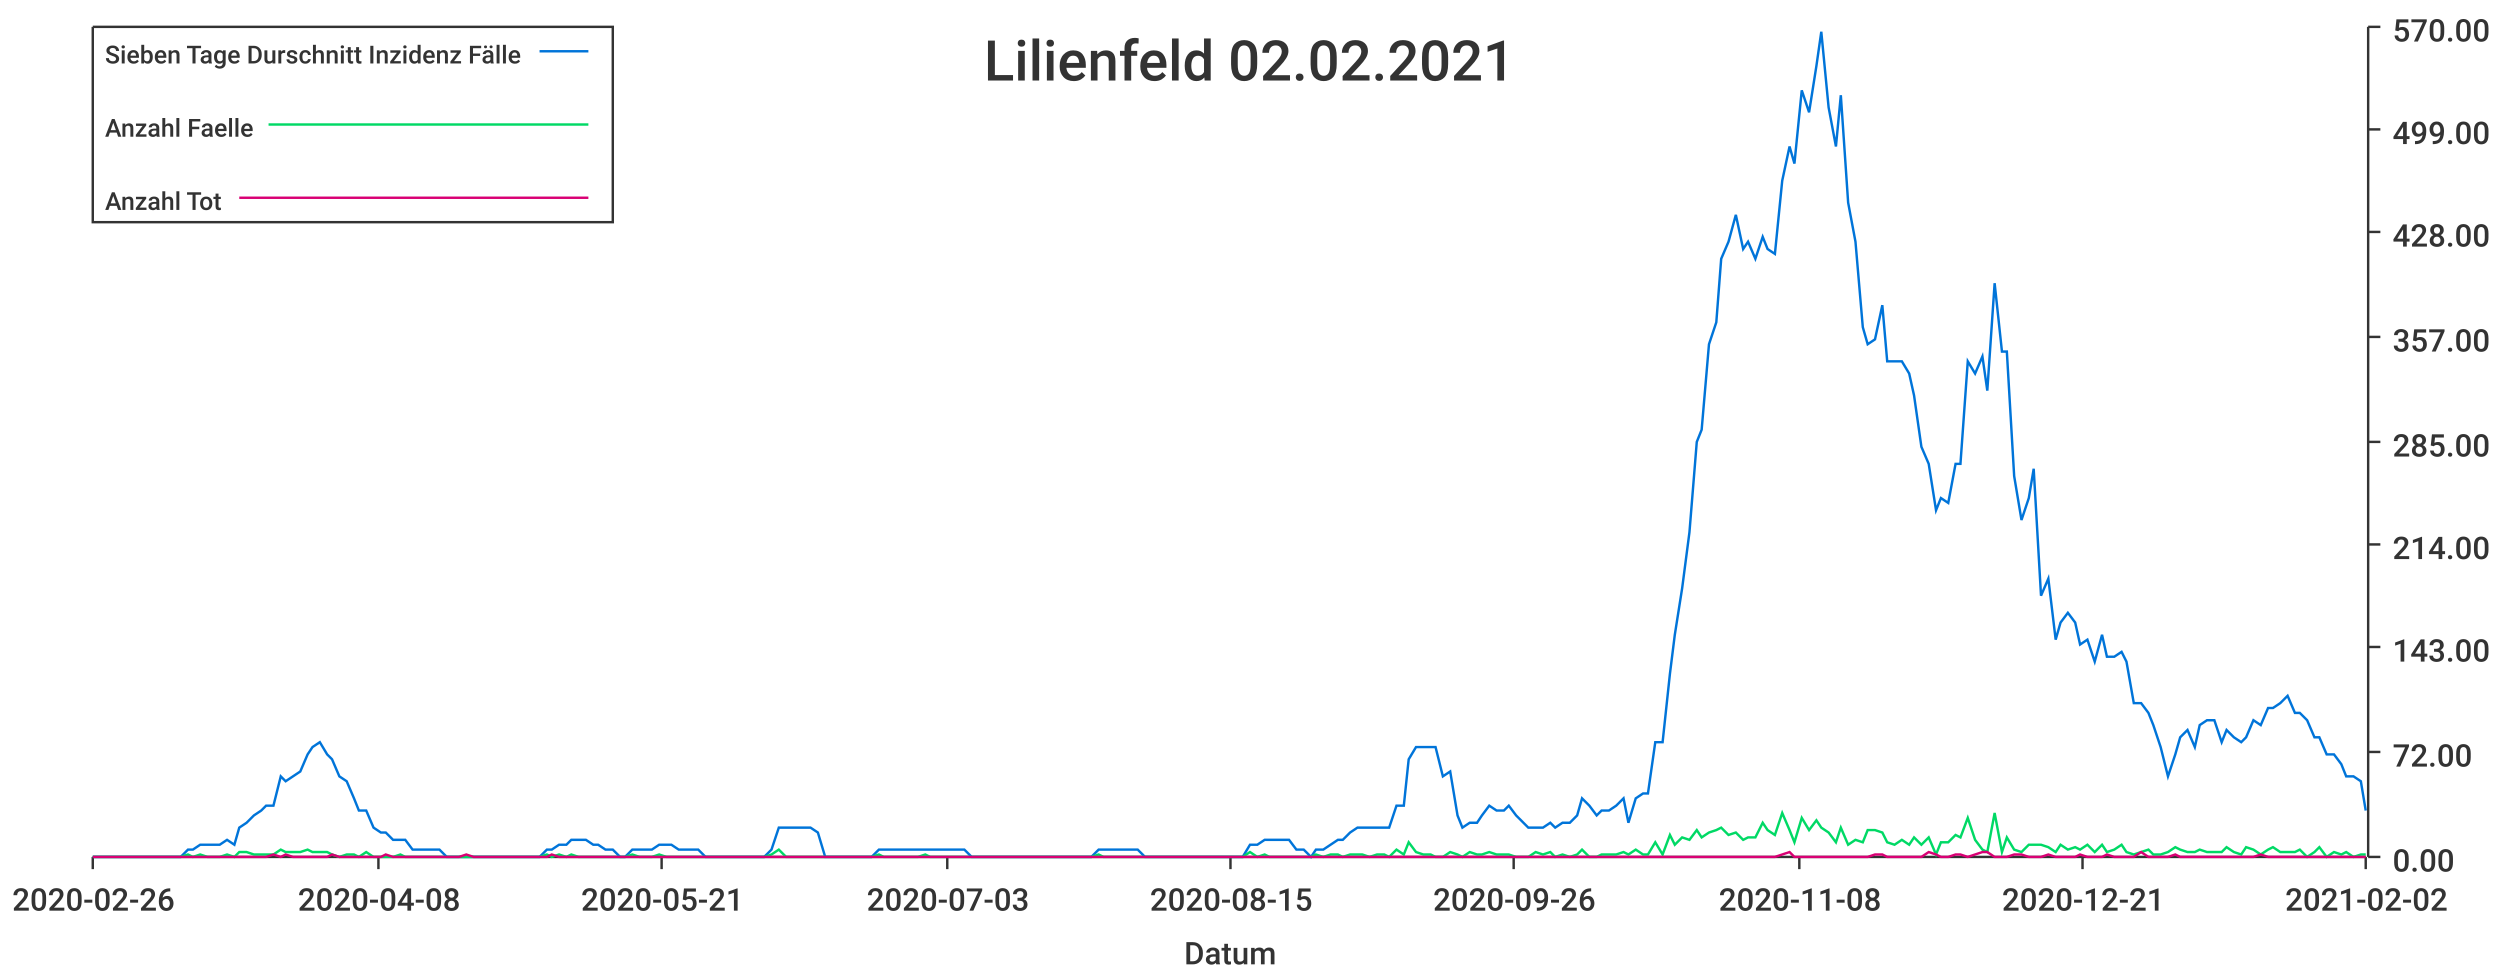
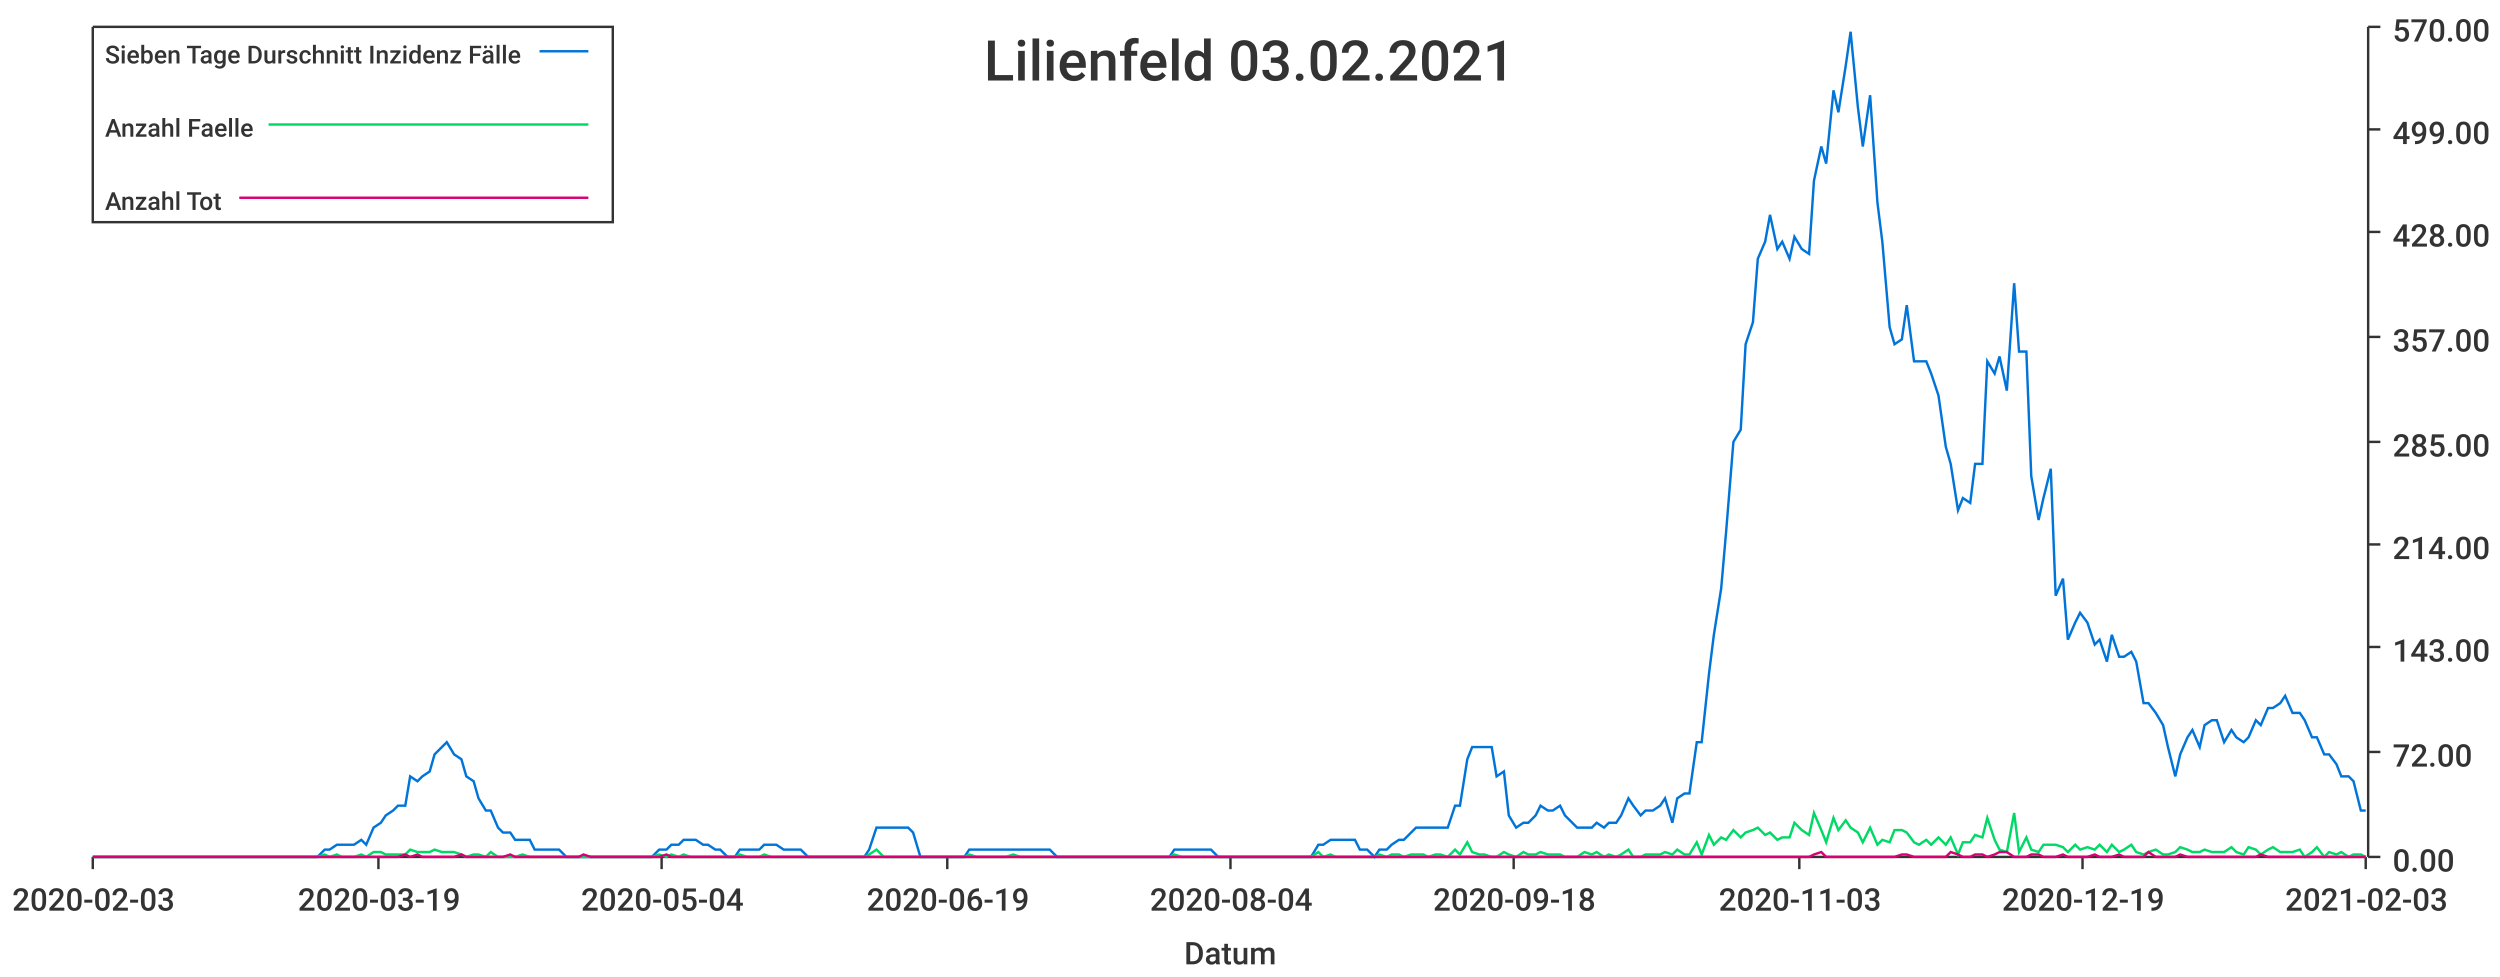
<svg xmlns="http://www.w3.org/2000/svg" width="1024" height="400">\n<path d="M 0 0 L 1024 0 L 1024 400 L 0 400 L 0 0" style="stroke-width:0;stroke:rgba(255,255,255,1.0);fill:rgba(255,255,255,1.0)" />
  <path d="M 38 11 L 969 11 L 969 351 L 38 351 L 38 11" style="stroke-width:0;stroke:rgba(255,255,255,1.0);fill:rgba(255,255,255,1.0)" />
  <path d="M 38 351 L 969 351" style="stroke-width:1;stroke:rgba(51,51,51,1.0);fill:none" />
  <path d="M 38 351 L 38 356" style="stroke-width:1;stroke:rgba(51,51,51,1.0);fill:none" />
-   <text x="5" y="373" style="stroke-width:0;stroke:none;fill:rgba(51,51,51,1.0);font-size:12.8px;font-family:'Roboto Medium',sans-serif">2020-02-26</text>
+   <text x="5" y="373" style="stroke-width:0;stroke:none;fill:rgba(51,51,51,1.0);font-size:12.8px;font-family:'Roboto Medium',sans-serif">2020-02-03</text>
  <path d="M 155 351 L 155 356" style="stroke-width:1;stroke:rgba(51,51,51,1.0);fill:none" />
-   <text x="122" y="373" style="stroke-width:0;stroke:none;fill:rgba(51,51,51,1.0);font-size:12.8px;font-family:'Roboto Medium',sans-serif">2020-04-08</text>
+   <text x="122" y="373" style="stroke-width:0;stroke:none;fill:rgba(51,51,51,1.0);font-size:12.8px;font-family:'Roboto Medium',sans-serif">2020-03-19</text>
  <path d="M 271 351 L 271 356" style="stroke-width:1;stroke:rgba(51,51,51,1.0);fill:none" />
-   <text x="238" y="373" style="stroke-width:0;stroke:none;fill:rgba(51,51,51,1.0);font-size:12.8px;font-family:'Roboto Medium',sans-serif">2020-05-21</text>
+   <text x="238" y="373" style="stroke-width:0;stroke:none;fill:rgba(51,51,51,1.0);font-size:12.8px;font-family:'Roboto Medium',sans-serif">2020-05-04</text>
  <path d="M 388 351 L 388 356" style="stroke-width:1;stroke:rgba(51,51,51,1.0);fill:none" />
-   <text x="355" y="373" style="stroke-width:0;stroke:none;fill:rgba(51,51,51,1.0);font-size:12.8px;font-family:'Roboto Medium',sans-serif">2020-07-03</text>
+   <text x="355" y="373" style="stroke-width:0;stroke:none;fill:rgba(51,51,51,1.0);font-size:12.8px;font-family:'Roboto Medium',sans-serif">2020-06-19</text>
  <path d="M 504 351 L 504 356" style="stroke-width:1;stroke:rgba(51,51,51,1.0);fill:none" />
-   <text x="471" y="373" style="stroke-width:0;stroke:none;fill:rgba(51,51,51,1.0);font-size:12.8px;font-family:'Roboto Medium',sans-serif">2020-08-15</text>
+   <text x="471" y="373" style="stroke-width:0;stroke:none;fill:rgba(51,51,51,1.0);font-size:12.8px;font-family:'Roboto Medium',sans-serif">2020-08-04</text>
  <path d="M 620 351 L 620 356" style="stroke-width:1;stroke:rgba(51,51,51,1.0);fill:none" />
-   <text x="587" y="373" style="stroke-width:0;stroke:none;fill:rgba(51,51,51,1.0);font-size:12.8px;font-family:'Roboto Medium',sans-serif">2020-09-26</text>
+   <text x="587" y="373" style="stroke-width:0;stroke:none;fill:rgba(51,51,51,1.0);font-size:12.8px;font-family:'Roboto Medium',sans-serif">2020-09-18</text>
  <path d="M 737 351 L 737 356" style="stroke-width:1;stroke:rgba(51,51,51,1.0);fill:none" />
-   <text x="704" y="373" style="stroke-width:0;stroke:none;fill:rgba(51,51,51,1.0);font-size:12.8px;font-family:'Roboto Medium',sans-serif">2020-11-08</text>
+   <text x="704" y="373" style="stroke-width:0;stroke:none;fill:rgba(51,51,51,1.0);font-size:12.8px;font-family:'Roboto Medium',sans-serif">2020-11-03</text>
  <path d="M 853 351 L 853 356" style="stroke-width:1;stroke:rgba(51,51,51,1.0);fill:none" />
-   <text x="820" y="373" style="stroke-width:0;stroke:none;fill:rgba(51,51,51,1.0);font-size:12.8px;font-family:'Roboto Medium',sans-serif">2020-12-21</text>
+   <text x="820" y="373" style="stroke-width:0;stroke:none;fill:rgba(51,51,51,1.0);font-size:12.8px;font-family:'Roboto Medium',sans-serif">2020-12-19</text>
  <path d="M 969 351 L 969 356" style="stroke-width:1;stroke:rgba(51,51,51,1.0);fill:none" />
-   <text x="936" y="373" style="stroke-width:0;stroke:none;fill:rgba(51,51,51,1.0);font-size:12.8px;font-family:'Roboto Medium',sans-serif">2021-02-02</text>
+   <text x="936" y="373" style="stroke-width:0;stroke:none;fill:rgba(51,51,51,1.0);font-size:12.8px;font-family:'Roboto Medium',sans-serif">2021-02-03</text>
  <text x="485" y="395" style="stroke-width:0;stroke:none;fill:rgba(51,51,51,1.0);font-size:12.8px;font-family:'Roboto Medium',sans-serif">Datum</text>
  <path d="M 970 351 L 970 11" style="stroke-width:1;stroke:rgba(51,51,51,1.0);fill:none" />
  <path d="M 970 351 L 975 351" style="stroke-width:1;stroke:rgba(51,51,51,1.0);fill:none" />
  <text x="980" y="357" style="stroke-width:0;stroke:none;fill:rgba(51,51,51,1.0);font-size:12.8px;font-family:'Roboto Medium',sans-serif">0.00</text>
  <path d="M 970 308 L 975 308" style="stroke-width:1;stroke:rgba(51,51,51,1.0);fill:none" />
  <text x="980" y="314" style="stroke-width:0;stroke:none;fill:rgba(51,51,51,1.0);font-size:12.8px;font-family:'Roboto Medium',sans-serif">72.00</text>
  <path d="M 970 265 L 975 265" style="stroke-width:1;stroke:rgba(51,51,51,1.0);fill:none" />
  <text x="980" y="271" style="stroke-width:0;stroke:none;fill:rgba(51,51,51,1.0);font-size:12.8px;font-family:'Roboto Medium',sans-serif">143.00</text>
  <path d="M 970 223 L 975 223" style="stroke-width:1;stroke:rgba(51,51,51,1.0);fill:none" />
  <text x="980" y="229" style="stroke-width:0;stroke:none;fill:rgba(51,51,51,1.0);font-size:12.8px;font-family:'Roboto Medium',sans-serif">214.00</text>
  <path d="M 970 181 L 975 181" style="stroke-width:1;stroke:rgba(51,51,51,1.0);fill:none" />
  <text x="980" y="187" style="stroke-width:0;stroke:none;fill:rgba(51,51,51,1.0);font-size:12.8px;font-family:'Roboto Medium',sans-serif">285.00</text>
  <path d="M 970 138 L 975 138" style="stroke-width:1;stroke:rgba(51,51,51,1.0);fill:none" />
  <text x="980" y="144" style="stroke-width:0;stroke:none;fill:rgba(51,51,51,1.0);font-size:12.8px;font-family:'Roboto Medium',sans-serif">357.00</text>
  <path d="M 970 95 L 975 95" style="stroke-width:1;stroke:rgba(51,51,51,1.0);fill:none" />
  <text x="980" y="101" style="stroke-width:0;stroke:none;fill:rgba(51,51,51,1.0);font-size:12.8px;font-family:'Roboto Medium',sans-serif">428.00</text>
  <path d="M 970 53 L 975 53" style="stroke-width:1;stroke:rgba(51,51,51,1.0);fill:none" />
  <text x="980" y="59" style="stroke-width:0;stroke:none;fill:rgba(51,51,51,1.0);font-size:12.8px;font-family:'Roboto Medium',sans-serif">499.00</text>
  <path d="M 970 11 L 975 11" style="stroke-width:1;stroke:rgba(51,51,51,1.0);fill:none" />
  <text x="980" y="17" style="stroke-width:0;stroke:none;fill:rgba(51,51,51,1.0);font-size:12.8px;font-family:'Roboto Medium',sans-serif">570.00</text>
-   <path d="M 38 351 L 41 351 L 44 351 L 47 351 L 49 351 L 52 351 L 55 351 L 58 351 L 60 351 L 63 351 L 66 351 L 68 351 L 71 351 L 74 351 L 77 348 L 79 348 L 82 346 L 85 346 L 87 346 L 90 346 L 93 344 L 96 346 L 98 339 L 101 337 L 104 334 L 107 332 L 109 330 L 112 330 L 115 318 L 117 320 L 120 318 L 123 316 L 126 309 L 128 306 L 131 304 L 134 309 L 136 311 L 139 318 L 142 320 L 145 327 L 147 332 L 150 332 L 153 339 L 156 341 L 158 341 L 161 344 L 164 344 L 166 344 L 169 348 L 172 348 L 175 348 L 177 348 L 180 348 L 183 351 L 185 351 L 188 351 L 191 351 L 194 351 L 196 351 L 199 351 L 202 351 L 205 351 L 207 351 L 210 351 L 213 351 L 215 351 L 218 351 L 221 351 L 224 348 L 226 348 L 229 346 L 232 346 L 234 344 L 237 344 L 240 344 L 243 346 L 245 346 L 248 348 L 251 348 L 254 351 L 256 351 L 259 348 L 262 348 L 264 348 L 267 348 L 270 346 L 273 346 L 275 346 L 278 348 L 281 348 L 283 348 L 286 348 L 289 351 L 292 351 L 294 351 L 297 351 L 300 351 L 303 351 L 305 351 L 308 351 L 311 351 L 313 351 L 316 348 L 319 339 L 322 339 L 324 339 L 327 339 L 330 339 L 332 339 L 335 341 L 338 351 L 341 351 L 343 351 L 346 351 L 349 351 L 352 351 L 354 351 L 357 351 L 360 348 L 362 348 L 365 348 L 368 348 L 371 348 L 373 348 L 376 348 L 379 348 L 381 348 L 384 348 L 387 348 L 390 348 L 392 348 L 395 348 L 398 351 L 401 351 L 403 351 L 406 351 L 409 351 L 411 351 L 414 351 L 417 351 L 420 351 L 422 351 L 425 351 L 428 351 L 430 351 L 433 351 L 436 351 L 439 351 L 441 351 L 444 351 L 447 351 L 450 348 L 452 348 L 455 348 L 458 348 L 460 348 L 463 348 L 466 348 L 469 351 L 471 351 L 474 351 L 477 351 L 479 351 L 482 351 L 485 351 L 488 351 L 490 351 L 493 351 L 496 351 L 499 351 L 501 351 L 504 351 L 507 351 L 509 351 L 512 346 L 515 346 L 518 344 L 520 344 L 523 344 L 526 344 L 528 344 L 531 348 L 534 348 L 537 351 L 539 348 L 542 348 L 545 346 L 548 344 L 550 344 L 553 341 L 556 339 L 558 339 L 561 339 L 564 339 L 567 339 L 569 339 L 572 330 L 575 330 L 577 311 L 580 306 L 583 306 L 586 306 L 588 306 L 591 318 L 594 316 L 597 334 L 599 339 L 602 337 L 605 337 L 607 334 L 610 330 L 613 332 L 616 332 L 618 330 L 621 334 L 624 337 L 626 339 L 629 339 L 632 339 L 635 337 L 637 339 L 640 337 L 643 337 L 646 334 L 648 327 L 651 330 L 654 334 L 656 332 L 659 332 L 662 330 L 665 327 L 667 337 L 670 327 L 673 325 L 675 325 L 678 304 L 681 304 L 684 276 L 686 260 L 689 241 L 692 218 L 695 181 L 697 176 L 700 141 L 703 132 L 705 106 L 708 99 L 711 88 L 714 102 L 716 99 L 719 106 L 722 97 L 724 102 L 727 104 L 730 74 L 733 60 L 735 67 L 738 37 L 741 46 L 744 27 L 746 13 L 749 44 L 752 60 L 754 39 L 757 83 L 760 99 L 763 134 L 765 141 L 768 139 L 771 125 L 773 148 L 776 148 L 779 148 L 782 153 L 784 162 L 787 183 L 790 190 L 793 209 L 795 204 L 798 206 L 801 190 L 803 190 L 806 148 L 809 153 L 812 146 L 814 160 L 817 116 L 820 144 L 822 144 L 825 195 L 828 213 L 831 204 L 833 192 L 836 244 L 839 237 L 842 262 L 844 255 L 847 251 L 850 255 L 852 264 L 855 262 L 858 271 L 861 260 L 863 269 L 866 269 L 869 267 L 871 271 L 874 288 L 877 288 L 880 292 L 882 297 L 885 306 L 888 318 L 891 309 L 893 302 L 896 299 L 899 306 L 901 297 L 904 295 L 907 295 L 910 304 L 912 299 L 915 302 L 918 304 L 920 302 L 923 295 L 926 297 L 929 290 L 931 290 L 934 288 L 937 285 L 940 292 L 942 292 L 945 295 L 948 302 L 950 302 L 953 309 L 956 309 L 959 313 L 961 318 L 964 318 L 967 320 L 969 332" style="stroke-width:1;stroke:rgba(0,116,217,1.0);fill:none" />
-   <path d="M 38 351 L 41 351 L 44 351 L 47 351 L 49 351 L 52 351 L 55 351 L 58 351 L 60 351 L 63 351 L 66 351 L 68 351 L 71 351 L 74 351 L 77 350 L 79 351 L 82 350 L 85 351 L 87 351 L 90 351 L 93 350 L 96 351 L 98 349 L 101 349 L 104 350 L 107 350 L 109 350 L 112 350 L 115 348 L 117 349 L 120 349 L 123 349 L 126 348 L 128 349 L 131 349 L 134 349 L 136 350 L 139 351 L 142 350 L 145 350 L 147 351 L 150 349 L 153 351 L 156 351 L 158 351 L 161 351 L 164 350 L 166 351 L 169 351 L 172 351 L 175 351 L 177 351 L 180 351 L 183 351 L 185 351 L 188 351 L 191 351 L 194 351 L 196 351 L 199 351 L 202 351 L 205 351 L 207 351 L 210 351 L 213 351 L 215 351 L 218 351 L 221 351 L 224 350 L 226 351 L 229 350 L 232 351 L 234 350 L 237 351 L 240 351 L 243 351 L 245 351 L 248 351 L 251 351 L 254 351 L 256 351 L 259 350 L 262 351 L 264 351 L 267 351 L 270 350 L 273 351 L 275 351 L 278 351 L 281 351 L 283 351 L 286 351 L 289 351 L 292 351 L 294 351 L 297 351 L 300 351 L 303 351 L 305 351 L 308 351 L 311 351 L 313 351 L 316 350 L 319 348 L 322 351 L 324 351 L 327 351 L 330 351 L 332 351 L 335 351 L 338 351 L 341 351 L 343 351 L 346 351 L 349 351 L 352 351 L 354 351 L 357 351 L 360 350 L 362 351 L 365 351 L 368 351 L 371 351 L 373 351 L 376 351 L 379 350 L 381 351 L 384 351 L 387 351 L 390 351 L 392 351 L 395 351 L 398 351 L 401 351 L 403 351 L 406 351 L 409 351 L 411 351 L 414 351 L 417 351 L 420 351 L 422 351 L 425 351 L 428 351 L 430 351 L 433 351 L 436 351 L 439 351 L 441 351 L 444 351 L 447 351 L 450 350 L 452 351 L 455 351 L 458 351 L 460 351 L 463 351 L 466 351 L 469 351 L 471 351 L 474 351 L 477 351 L 479 351 L 482 351 L 485 351 L 488 351 L 490 351 L 493 351 L 496 351 L 499 351 L 501 351 L 504 351 L 507 351 L 509 351 L 512 349 L 515 351 L 518 350 L 520 351 L 523 351 L 526 351 L 528 351 L 531 351 L 534 351 L 537 351 L 539 350 L 542 351 L 545 350 L 548 350 L 550 351 L 553 350 L 556 350 L 558 350 L 561 351 L 564 350 L 567 350 L 569 351 L 572 348 L 575 350 L 577 345 L 580 349 L 583 350 L 586 350 L 588 351 L 591 351 L 594 349 L 597 350 L 599 351 L 602 349 L 605 350 L 607 350 L 610 349 L 613 350 L 616 350 L 618 350 L 621 351 L 624 351 L 626 351 L 629 349 L 632 350 L 635 349 L 637 351 L 640 350 L 643 351 L 646 350 L 648 348 L 651 351 L 654 351 L 656 350 L 659 350 L 662 350 L 665 349 L 667 350 L 670 348 L 673 350 L 675 350 L 678 345 L 681 350 L 684 342 L 686 346 L 689 343 L 692 344 L 695 340 L 697 343 L 700 341 L 703 340 L 705 339 L 708 342 L 711 341 L 714 344 L 716 343 L 719 343 L 722 337 L 724 340 L 727 342 L 730 333 L 733 340 L 735 345 L 738 335 L 741 340 L 744 336 L 746 339 L 749 341 L 752 345 L 754 339 L 757 346 L 760 344 L 763 345 L 765 340 L 768 340 L 771 341 L 773 345 L 776 346 L 779 344 L 782 346 L 784 343 L 787 346 L 790 343 L 793 350 L 795 345 L 798 345 L 801 342 L 803 343 L 806 335 L 809 344 L 812 348 L 814 349 L 817 333 L 820 349 L 822 343 L 825 348 L 828 349 L 831 346 L 833 346 L 836 346 L 839 347 L 842 349 L 844 346 L 847 348 L 850 347 L 852 348 L 855 346 L 858 349 L 861 346 L 863 349 L 866 348 L 869 346 L 871 349 L 874 350 L 877 349 L 880 348 L 882 350 L 885 350 L 888 349 L 891 347 L 893 348 L 896 349 L 899 349 L 901 348 L 904 349 L 907 349 L 910 349 L 912 347 L 915 349 L 918 350 L 920 347 L 923 348 L 926 350 L 929 348 L 931 347 L 934 349 L 937 349 L 940 349 L 942 348 L 945 351 L 948 349 L 950 347 L 953 351 L 956 349 L 959 350 L 961 349 L 964 351 L 967 350 L 969 350" style="stroke-width:1;stroke:rgba(0,217,101,1.0);fill:none" />
-   <path d="M 38 351 L 41 351 L 44 351 L 47 351 L 49 351 L 52 351 L 55 351 L 58 351 L 60 351 L 63 351 L 66 351 L 68 351 L 71 351 L 74 351 L 77 351 L 79 351 L 82 351 L 85 351 L 87 351 L 90 351 L 93 351 L 96 351 L 98 351 L 101 351 L 104 351 L 107 351 L 109 351 L 112 350 L 115 351 L 117 350 L 120 351 L 123 351 L 126 351 L 128 351 L 131 351 L 134 351 L 136 350 L 139 351 L 142 351 L 145 351 L 147 351 L 150 351 L 153 351 L 156 351 L 158 350 L 161 351 L 164 351 L 166 351 L 169 351 L 172 351 L 175 351 L 177 351 L 180 351 L 183 351 L 185 351 L 188 351 L 191 350 L 194 351 L 196 351 L 199 351 L 202 351 L 205 351 L 207 351 L 210 351 L 213 351 L 215 351 L 218 351 L 221 351 L 224 351 L 226 350 L 229 351 L 232 351 L 234 351 L 237 351 L 240 351 L 243 351 L 245 351 L 248 351 L 251 351 L 254 351 L 256 351 L 259 351 L 262 351 L 264 351 L 267 351 L 270 351 L 273 351 L 275 351 L 278 351 L 281 351 L 283 351 L 286 351 L 289 351 L 292 351 L 294 351 L 297 351 L 300 351 L 303 351 L 305 351 L 308 351 L 311 351 L 313 351 L 316 351 L 319 351 L 322 351 L 324 351 L 327 351 L 330 351 L 332 351 L 335 351 L 338 351 L 341 351 L 343 351 L 346 351 L 349 351 L 352 351 L 354 351 L 357 351 L 360 351 L 362 351 L 365 351 L 368 351 L 371 351 L 373 351 L 376 351 L 379 351 L 381 351 L 384 351 L 387 351 L 390 351 L 392 351 L 395 351 L 398 351 L 401 351 L 403 351 L 406 351 L 409 351 L 411 351 L 414 351 L 417 351 L 420 351 L 422 351 L 425 351 L 428 351 L 430 351 L 433 351 L 436 351 L 439 351 L 441 351 L 444 351 L 447 351 L 450 351 L 452 351 L 455 351 L 458 351 L 460 351 L 463 351 L 466 351 L 469 351 L 471 351 L 474 351 L 477 351 L 479 351 L 482 351 L 485 351 L 488 351 L 490 351 L 493 351 L 496 351 L 499 351 L 501 351 L 504 351 L 507 351 L 509 351 L 512 351 L 515 351 L 518 351 L 520 351 L 523 351 L 526 351 L 528 351 L 531 351 L 534 351 L 537 351 L 539 351 L 542 351 L 545 351 L 548 351 L 550 351 L 553 351 L 556 351 L 558 351 L 561 351 L 564 351 L 567 351 L 569 351 L 572 351 L 575 351 L 577 351 L 580 351 L 583 351 L 586 351 L 588 351 L 591 351 L 594 351 L 597 351 L 599 351 L 602 351 L 605 351 L 607 351 L 610 351 L 613 351 L 616 351 L 618 351 L 621 351 L 624 351 L 626 351 L 629 351 L 632 351 L 635 351 L 637 351 L 640 351 L 643 351 L 646 351 L 648 351 L 651 351 L 654 351 L 656 351 L 659 351 L 662 351 L 665 351 L 667 351 L 670 351 L 673 351 L 675 351 L 678 351 L 681 351 L 684 351 L 686 351 L 689 351 L 692 351 L 695 351 L 697 351 L 700 351 L 703 351 L 705 351 L 708 351 L 711 351 L 714 351 L 716 351 L 719 351 L 722 351 L 724 351 L 727 351 L 730 350 L 733 349 L 735 351 L 738 351 L 741 351 L 744 351 L 746 351 L 749 351 L 752 351 L 754 351 L 757 351 L 760 351 L 763 351 L 765 351 L 768 350 L 771 350 L 773 351 L 776 351 L 779 351 L 782 351 L 784 351 L 787 351 L 790 349 L 793 350 L 795 351 L 798 351 L 801 350 L 803 350 L 806 351 L 809 350 L 812 349 L 814 349 L 817 351 L 820 351 L 822 351 L 825 350 L 828 350 L 831 351 L 833 351 L 836 351 L 839 350 L 842 351 L 844 351 L 847 351 L 850 351 L 852 350 L 855 351 L 858 351 L 861 351 L 863 350 L 866 351 L 869 351 L 871 351 L 874 351 L 877 349 L 880 351 L 882 351 L 885 351 L 888 351 L 891 350 L 893 351 L 896 351 L 899 351 L 901 351 L 904 351 L 907 351 L 910 351 L 912 351 L 915 351 L 918 351 L 920 351 L 923 351 L 926 350 L 929 351 L 931 351 L 934 351 L 937 351 L 940 351 L 942 351 L 945 351 L 948 351 L 950 351 L 953 351 L 956 351 L 959 351 L 961 351 L 964 351 L 967 351 L 969 351" style="stroke-width:1;stroke:rgba(217,0,116,1.0);fill:none" />
-   <text x="403" y="33" style="stroke-width:0;stroke:none;fill:rgba(51,51,51,1.0);font-size:23.0px;font-family:'Roboto Medium',sans-serif">Lilienfeld 02.02.2021</text>
+   <path d="M 38 351 L 41 351 L 44 351 L 46 351 L 49 351 L 51 351 L 54 351 L 56 351 L 59 351 L 61 351 L 64 351 L 66 351 L 69 351 L 72 351 L 74 351 L 77 351 L 79 351 L 82 351 L 84 351 L 87 351 L 89 351 L 92 351 L 94 351 L 97 351 L 100 351 L 102 351 L 105 351 L 107 351 L 110 351 L 112 351 L 115 351 L 117 351 L 120 351 L 122 351 L 125 351 L 128 351 L 130 351 L 133 348 L 135 348 L 138 346 L 140 346 L 143 346 L 145 346 L 148 344 L 150 346 L 153 339 L 156 337 L 158 334 L 161 332 L 163 330 L 166 330 L 168 318 L 171 320 L 173 318 L 176 316 L 178 309 L 181 306 L 183 304 L 186 309 L 189 311 L 191 318 L 194 320 L 196 327 L 199 332 L 201 332 L 204 339 L 206 341 L 209 341 L 211 344 L 214 344 L 217 344 L 219 348 L 222 348 L 224 348 L 227 348 L 229 348 L 232 351 L 234 351 L 237 351 L 239 351 L 242 351 L 245 351 L 247 351 L 250 351 L 252 351 L 255 351 L 257 351 L 260 351 L 262 351 L 265 351 L 267 351 L 270 348 L 273 348 L 275 346 L 278 346 L 280 344 L 283 344 L 285 344 L 288 346 L 290 346 L 293 348 L 295 348 L 298 351 L 301 351 L 303 348 L 306 348 L 308 348 L 311 348 L 313 346 L 316 346 L 318 346 L 321 348 L 323 348 L 326 348 L 328 348 L 331 351 L 334 351 L 336 351 L 339 351 L 341 351 L 344 351 L 346 351 L 349 351 L 351 351 L 354 351 L 356 348 L 359 339 L 362 339 L 364 339 L 367 339 L 369 339 L 372 339 L 374 341 L 377 351 L 379 351 L 382 351 L 384 351 L 387 351 L 390 351 L 392 351 L 395 351 L 397 348 L 400 348 L 402 348 L 405 348 L 407 348 L 410 348 L 412 348 L 415 348 L 418 348 L 420 348 L 423 348 L 425 348 L 428 348 L 430 348 L 433 351 L 435 351 L 438 351 L 440 351 L 443 351 L 445 351 L 448 351 L 451 351 L 453 351 L 456 351 L 458 351 L 461 351 L 463 351 L 466 351 L 468 351 L 471 351 L 473 351 L 476 351 L 479 351 L 481 348 L 484 348 L 486 348 L 489 348 L 491 348 L 494 348 L 496 348 L 499 351 L 501 351 L 504 351 L 507 351 L 509 351 L 512 351 L 514 351 L 517 351 L 519 351 L 522 351 L 524 351 L 527 351 L 529 351 L 532 351 L 535 351 L 537 351 L 540 346 L 542 346 L 545 344 L 547 344 L 550 344 L 552 344 L 555 344 L 557 348 L 560 348 L 563 351 L 565 348 L 568 348 L 570 346 L 573 344 L 575 344 L 578 341 L 580 339 L 583 339 L 585 339 L 588 339 L 590 339 L 593 339 L 596 330 L 598 330 L 601 311 L 603 306 L 606 306 L 608 306 L 611 306 L 613 318 L 616 316 L 618 334 L 621 339 L 624 337 L 626 337 L 629 334 L 631 330 L 634 332 L 636 332 L 639 330 L 641 334 L 644 337 L 646 339 L 649 339 L 652 339 L 654 337 L 657 339 L 659 337 L 662 337 L 664 334 L 667 327 L 669 330 L 672 334 L 674 332 L 677 332 L 680 330 L 682 327 L 685 337 L 687 327 L 690 325 L 692 325 L 695 304 L 697 304 L 700 276 L 702 260 L 705 241 L 707 218 L 710 181 L 713 176 L 715 141 L 718 132 L 720 106 L 723 99 L 725 88 L 728 102 L 730 99 L 733 106 L 735 97 L 738 102 L 741 104 L 743 74 L 746 60 L 748 67 L 751 37 L 753 46 L 756 27 L 758 13 L 761 44 L 763 60 L 766 39 L 769 83 L 771 99 L 774 134 L 776 141 L 779 139 L 781 125 L 784 148 L 786 148 L 789 148 L 791 153 L 794 162 L 797 183 L 799 190 L 802 209 L 804 204 L 807 206 L 809 190 L 812 190 L 814 148 L 817 153 L 819 146 L 822 160 L 825 116 L 827 144 L 830 144 L 832 195 L 835 213 L 837 204 L 840 192 L 842 244 L 845 237 L 847 262 L 850 255 L 852 251 L 855 255 L 858 264 L 860 262 L 863 271 L 865 260 L 868 269 L 870 269 L 873 267 L 875 271 L 878 288 L 880 288 L 883 292 L 886 297 L 888 306 L 891 318 L 893 309 L 896 302 L 898 299 L 901 306 L 903 297 L 906 295 L 908 295 L 911 304 L 914 299 L 916 302 L 919 304 L 921 302 L 924 295 L 926 297 L 929 290 L 931 290 L 934 288 L 936 285 L 939 292 L 942 292 L 944 295 L 947 302 L 949 302 L 952 309 L 954 309 L 957 313 L 959 318 L 962 318 L 964 320 L 967 332 L 969 332" style="stroke-width:1;stroke:rgba(0,116,217,1.0);fill:none" />
+   <path d="M 38 351 L 41 351 L 44 351 L 46 351 L 49 351 L 51 351 L 54 351 L 56 351 L 59 351 L 61 351 L 64 351 L 66 351 L 69 351 L 72 351 L 74 351 L 77 351 L 79 351 L 82 351 L 84 351 L 87 351 L 89 351 L 92 351 L 94 351 L 97 351 L 100 351 L 102 351 L 105 351 L 107 351 L 110 351 L 112 351 L 115 351 L 117 351 L 120 351 L 122 351 L 125 351 L 128 351 L 130 351 L 133 350 L 135 351 L 138 350 L 140 351 L 143 351 L 145 351 L 148 350 L 150 351 L 153 349 L 156 349 L 158 350 L 161 350 L 163 350 L 166 350 L 168 348 L 171 349 L 173 349 L 176 349 L 178 348 L 181 349 L 183 349 L 186 349 L 189 350 L 191 351 L 194 350 L 196 350 L 199 351 L 201 349 L 204 351 L 206 351 L 209 351 L 211 351 L 214 350 L 217 351 L 219 351 L 222 351 L 224 351 L 227 351 L 229 351 L 232 351 L 234 351 L 237 351 L 239 351 L 242 351 L 245 351 L 247 351 L 250 351 L 252 351 L 255 351 L 257 351 L 260 351 L 262 351 L 265 351 L 267 351 L 270 350 L 273 351 L 275 350 L 278 351 L 280 350 L 283 351 L 285 351 L 288 351 L 290 351 L 293 351 L 295 351 L 298 351 L 301 351 L 303 350 L 306 351 L 308 351 L 311 351 L 313 350 L 316 351 L 318 351 L 321 351 L 323 351 L 326 351 L 328 351 L 331 351 L 334 351 L 336 351 L 339 351 L 341 351 L 344 351 L 346 351 L 349 351 L 351 351 L 354 351 L 356 350 L 359 348 L 362 351 L 364 351 L 367 351 L 369 351 L 372 351 L 374 351 L 377 351 L 379 351 L 382 351 L 384 351 L 387 351 L 390 351 L 392 351 L 395 351 L 397 350 L 400 351 L 402 351 L 405 351 L 407 351 L 410 351 L 412 351 L 415 350 L 418 351 L 420 351 L 423 351 L 425 351 L 428 351 L 430 351 L 433 351 L 435 351 L 438 351 L 440 351 L 443 351 L 445 351 L 448 351 L 451 351 L 453 351 L 456 351 L 458 351 L 461 351 L 463 351 L 466 351 L 468 351 L 471 351 L 473 351 L 476 351 L 479 351 L 481 350 L 484 351 L 486 351 L 489 351 L 491 351 L 494 351 L 496 351 L 499 351 L 501 351 L 504 351 L 507 351 L 509 351 L 512 351 L 514 351 L 517 351 L 519 351 L 522 351 L 524 351 L 527 351 L 529 351 L 532 351 L 535 351 L 537 351 L 540 349 L 542 351 L 545 350 L 547 351 L 550 351 L 552 351 L 555 351 L 557 351 L 560 351 L 563 351 L 565 350 L 568 351 L 570 350 L 573 350 L 575 351 L 578 350 L 580 350 L 583 350 L 585 351 L 588 350 L 590 350 L 593 351 L 596 348 L 598 350 L 601 345 L 603 349 L 606 350 L 608 350 L 611 351 L 613 351 L 616 349 L 618 350 L 621 351 L 624 349 L 626 350 L 629 350 L 631 349 L 634 350 L 636 350 L 639 350 L 641 351 L 644 351 L 646 351 L 649 349 L 652 350 L 654 349 L 657 351 L 659 350 L 662 351 L 664 350 L 667 348 L 669 351 L 672 351 L 674 350 L 677 350 L 680 350 L 682 349 L 685 350 L 687 348 L 690 350 L 692 350 L 695 345 L 697 350 L 700 342 L 702 346 L 705 343 L 707 344 L 710 340 L 713 343 L 715 341 L 718 340 L 720 339 L 723 342 L 725 341 L 728 344 L 730 343 L 733 343 L 735 337 L 738 340 L 741 342 L 743 333 L 746 340 L 748 345 L 751 335 L 753 340 L 756 336 L 758 339 L 761 341 L 763 345 L 766 339 L 769 346 L 771 344 L 774 345 L 776 340 L 779 340 L 781 341 L 784 345 L 786 346 L 789 344 L 791 346 L 794 343 L 797 346 L 799 343 L 802 350 L 804 345 L 807 345 L 809 342 L 812 343 L 814 335 L 817 344 L 819 348 L 822 349 L 825 333 L 827 349 L 830 343 L 832 348 L 835 349 L 837 346 L 840 346 L 842 346 L 845 347 L 847 349 L 850 346 L 852 348 L 855 347 L 858 348 L 860 346 L 863 349 L 865 346 L 868 349 L 870 348 L 873 346 L 875 349 L 878 350 L 880 349 L 883 348 L 886 350 L 888 350 L 891 349 L 893 347 L 896 348 L 898 349 L 901 349 L 903 348 L 906 349 L 908 349 L 911 349 L 914 347 L 916 349 L 919 350 L 921 347 L 924 348 L 926 350 L 929 348 L 931 347 L 934 349 L 936 349 L 939 349 L 942 348 L 944 351 L 947 349 L 949 347 L 952 351 L 954 349 L 957 350 L 959 349 L 962 351 L 964 350 L 967 350 L 969 351" style="stroke-width:1;stroke:rgba(0,217,101,1.0);fill:none" />
+   <path d="M 38 351 L 41 351 L 44 351 L 46 351 L 49 351 L 51 351 L 54 351 L 56 351 L 59 351 L 61 351 L 64 351 L 66 351 L 69 351 L 72 351 L 74 351 L 77 351 L 79 351 L 82 351 L 84 351 L 87 351 L 89 351 L 92 351 L 94 351 L 97 351 L 100 351 L 102 351 L 105 351 L 107 351 L 110 351 L 112 351 L 115 351 L 117 351 L 120 351 L 122 351 L 125 351 L 128 351 L 130 351 L 133 351 L 135 351 L 138 351 L 140 351 L 143 351 L 145 351 L 148 351 L 150 351 L 153 351 L 156 351 L 158 351 L 161 351 L 163 351 L 166 350 L 168 351 L 171 350 L 173 351 L 176 351 L 178 351 L 181 351 L 183 351 L 186 351 L 189 350 L 191 351 L 194 351 L 196 351 L 199 351 L 201 351 L 204 351 L 206 351 L 209 350 L 211 351 L 214 351 L 217 351 L 219 351 L 222 351 L 224 351 L 227 351 L 229 351 L 232 351 L 234 351 L 237 351 L 239 350 L 242 351 L 245 351 L 247 351 L 250 351 L 252 351 L 255 351 L 257 351 L 260 351 L 262 351 L 265 351 L 267 351 L 270 351 L 273 350 L 275 351 L 278 351 L 280 351 L 283 351 L 285 351 L 288 351 L 290 351 L 293 351 L 295 351 L 298 351 L 301 351 L 303 351 L 306 351 L 308 351 L 311 351 L 313 351 L 316 351 L 318 351 L 321 351 L 323 351 L 326 351 L 328 351 L 331 351 L 334 351 L 336 351 L 339 351 L 341 351 L 344 351 L 346 351 L 349 351 L 351 351 L 354 351 L 356 351 L 359 351 L 362 351 L 364 351 L 367 351 L 369 351 L 372 351 L 374 351 L 377 351 L 379 351 L 382 351 L 384 351 L 387 351 L 390 351 L 392 351 L 395 351 L 397 351 L 400 351 L 402 351 L 405 351 L 407 351 L 410 351 L 412 351 L 415 351 L 418 351 L 420 351 L 423 351 L 425 351 L 428 351 L 430 351 L 433 351 L 435 351 L 438 351 L 440 351 L 443 351 L 445 351 L 448 351 L 451 351 L 453 351 L 456 351 L 458 351 L 461 351 L 463 351 L 466 351 L 468 351 L 471 351 L 473 351 L 476 351 L 479 351 L 481 351 L 484 351 L 486 351 L 489 351 L 491 351 L 494 351 L 496 351 L 499 351 L 501 351 L 504 351 L 507 351 L 509 351 L 512 351 L 514 351 L 517 351 L 519 351 L 522 351 L 524 351 L 527 351 L 529 351 L 532 351 L 535 351 L 537 351 L 540 351 L 542 351 L 545 351 L 547 351 L 550 351 L 552 351 L 555 351 L 557 351 L 560 351 L 563 351 L 565 351 L 568 351 L 570 351 L 573 351 L 575 351 L 578 351 L 580 351 L 583 351 L 585 351 L 588 351 L 590 351 L 593 351 L 596 351 L 598 351 L 601 351 L 603 351 L 606 351 L 608 351 L 611 351 L 613 351 L 616 351 L 618 351 L 621 351 L 624 351 L 626 351 L 629 351 L 631 351 L 634 351 L 636 351 L 639 351 L 641 351 L 644 351 L 646 351 L 649 351 L 652 351 L 654 351 L 657 351 L 659 351 L 662 351 L 664 351 L 667 351 L 669 351 L 672 351 L 674 351 L 677 351 L 680 351 L 682 351 L 685 351 L 687 351 L 690 351 L 692 351 L 695 351 L 697 351 L 700 351 L 702 351 L 705 351 L 707 351 L 710 351 L 713 351 L 715 351 L 718 351 L 720 351 L 723 351 L 725 351 L 728 351 L 730 351 L 733 351 L 735 351 L 738 351 L 741 351 L 743 350 L 746 349 L 748 351 L 751 351 L 753 351 L 756 351 L 758 351 L 761 351 L 763 351 L 766 351 L 769 351 L 771 351 L 774 351 L 776 351 L 779 350 L 781 350 L 784 351 L 786 351 L 789 351 L 791 351 L 794 351 L 797 351 L 799 349 L 802 350 L 804 351 L 807 351 L 809 350 L 812 350 L 814 351 L 817 350 L 819 349 L 822 349 L 825 351 L 827 351 L 830 351 L 832 350 L 835 350 L 837 351 L 840 351 L 842 351 L 845 350 L 847 351 L 850 351 L 852 351 L 855 351 L 858 350 L 860 351 L 863 351 L 865 351 L 868 350 L 870 351 L 873 351 L 875 351 L 878 351 L 880 349 L 883 351 L 886 351 L 888 351 L 891 351 L 893 350 L 896 351 L 898 351 L 901 351 L 903 351 L 906 351 L 908 351 L 911 351 L 914 351 L 916 351 L 919 351 L 921 351 L 924 351 L 926 350 L 929 351 L 931 351 L 934 351 L 936 351 L 939 351 L 942 351 L 944 351 L 947 351 L 949 351 L 952 351 L 954 351 L 957 351 L 959 351 L 962 351 L 964 351 L 967 351 L 969 351" style="stroke-width:1;stroke:rgba(217,0,116,1.0);fill:none" />
+   <text x="403" y="33" style="stroke-width:0;stroke:none;fill:rgba(51,51,51,1.0);font-size:23.0px;font-family:'Roboto Medium',sans-serif">Lilienfeld 03.02.2021</text>
  <path d="M 38 11 L 251 11 L 251 91 L 38 91 L 38 11" style="stroke-width:1;stroke:rgba(51,51,51,1.0);fill:rgba(255,255,255,1.0)" />
  <text x="43" y="26" style="stroke-width:0;stroke:none;fill:rgba(51,51,51,1.0);font-size:10.2px;font-family:'Roboto Medium',sans-serif">Sieben Tage Durschnitt Inzidenz Fälle</text>
  <path d="M 221 21 L 241 21" style="stroke-width:1;stroke:rgba(0,116,217,1.0);fill:none" />
  <text x="43" y="56" style="stroke-width:0;stroke:none;fill:rgba(51,51,51,1.0);font-size:10.2px;font-family:'Roboto Medium',sans-serif">Anzahl Faelle</text>
  <path d="M 110 51 L 241 51" style="stroke-width:1;stroke:rgba(0,217,101,1.0);fill:none" />
  <text x="43" y="86" style="stroke-width:0;stroke:none;fill:rgba(51,51,51,1.0);font-size:10.2px;font-family:'Roboto Medium',sans-serif">Anzahl Tot</text>
  <path d="M 98 81 L 241 81" style="stroke-width:1;stroke:rgba(217,0,116,1.0);fill:none" />
</svg>
